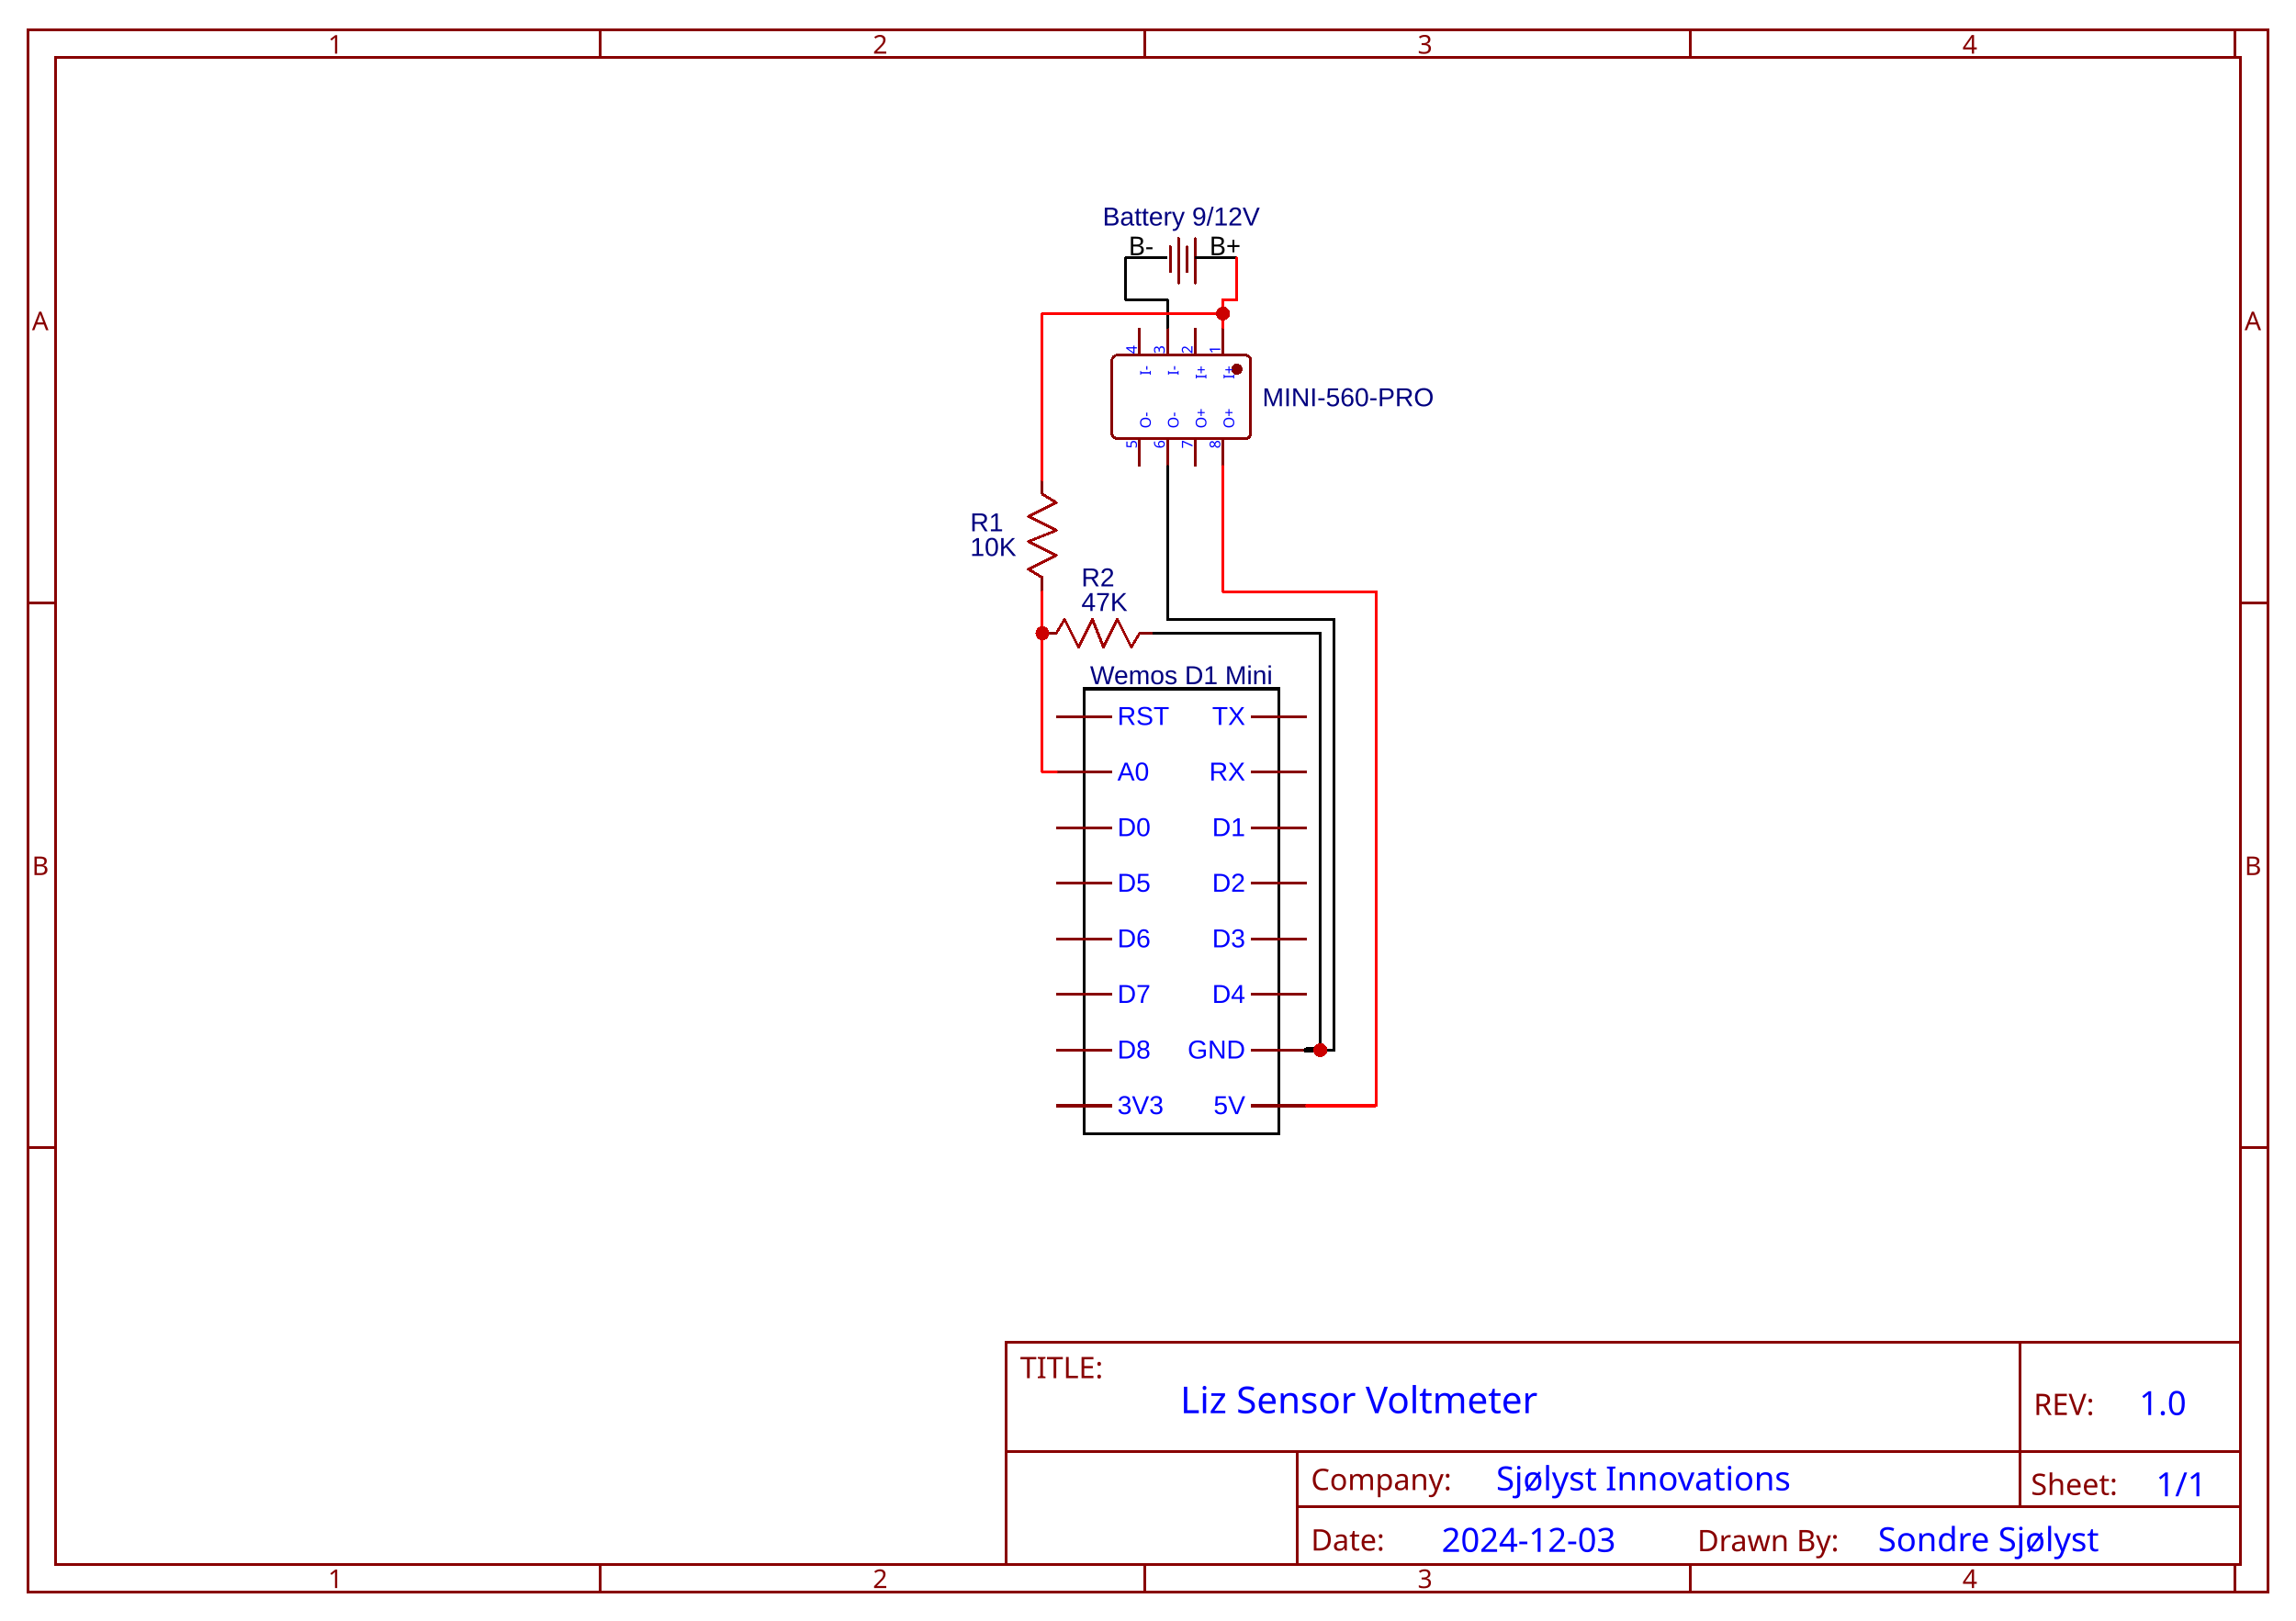
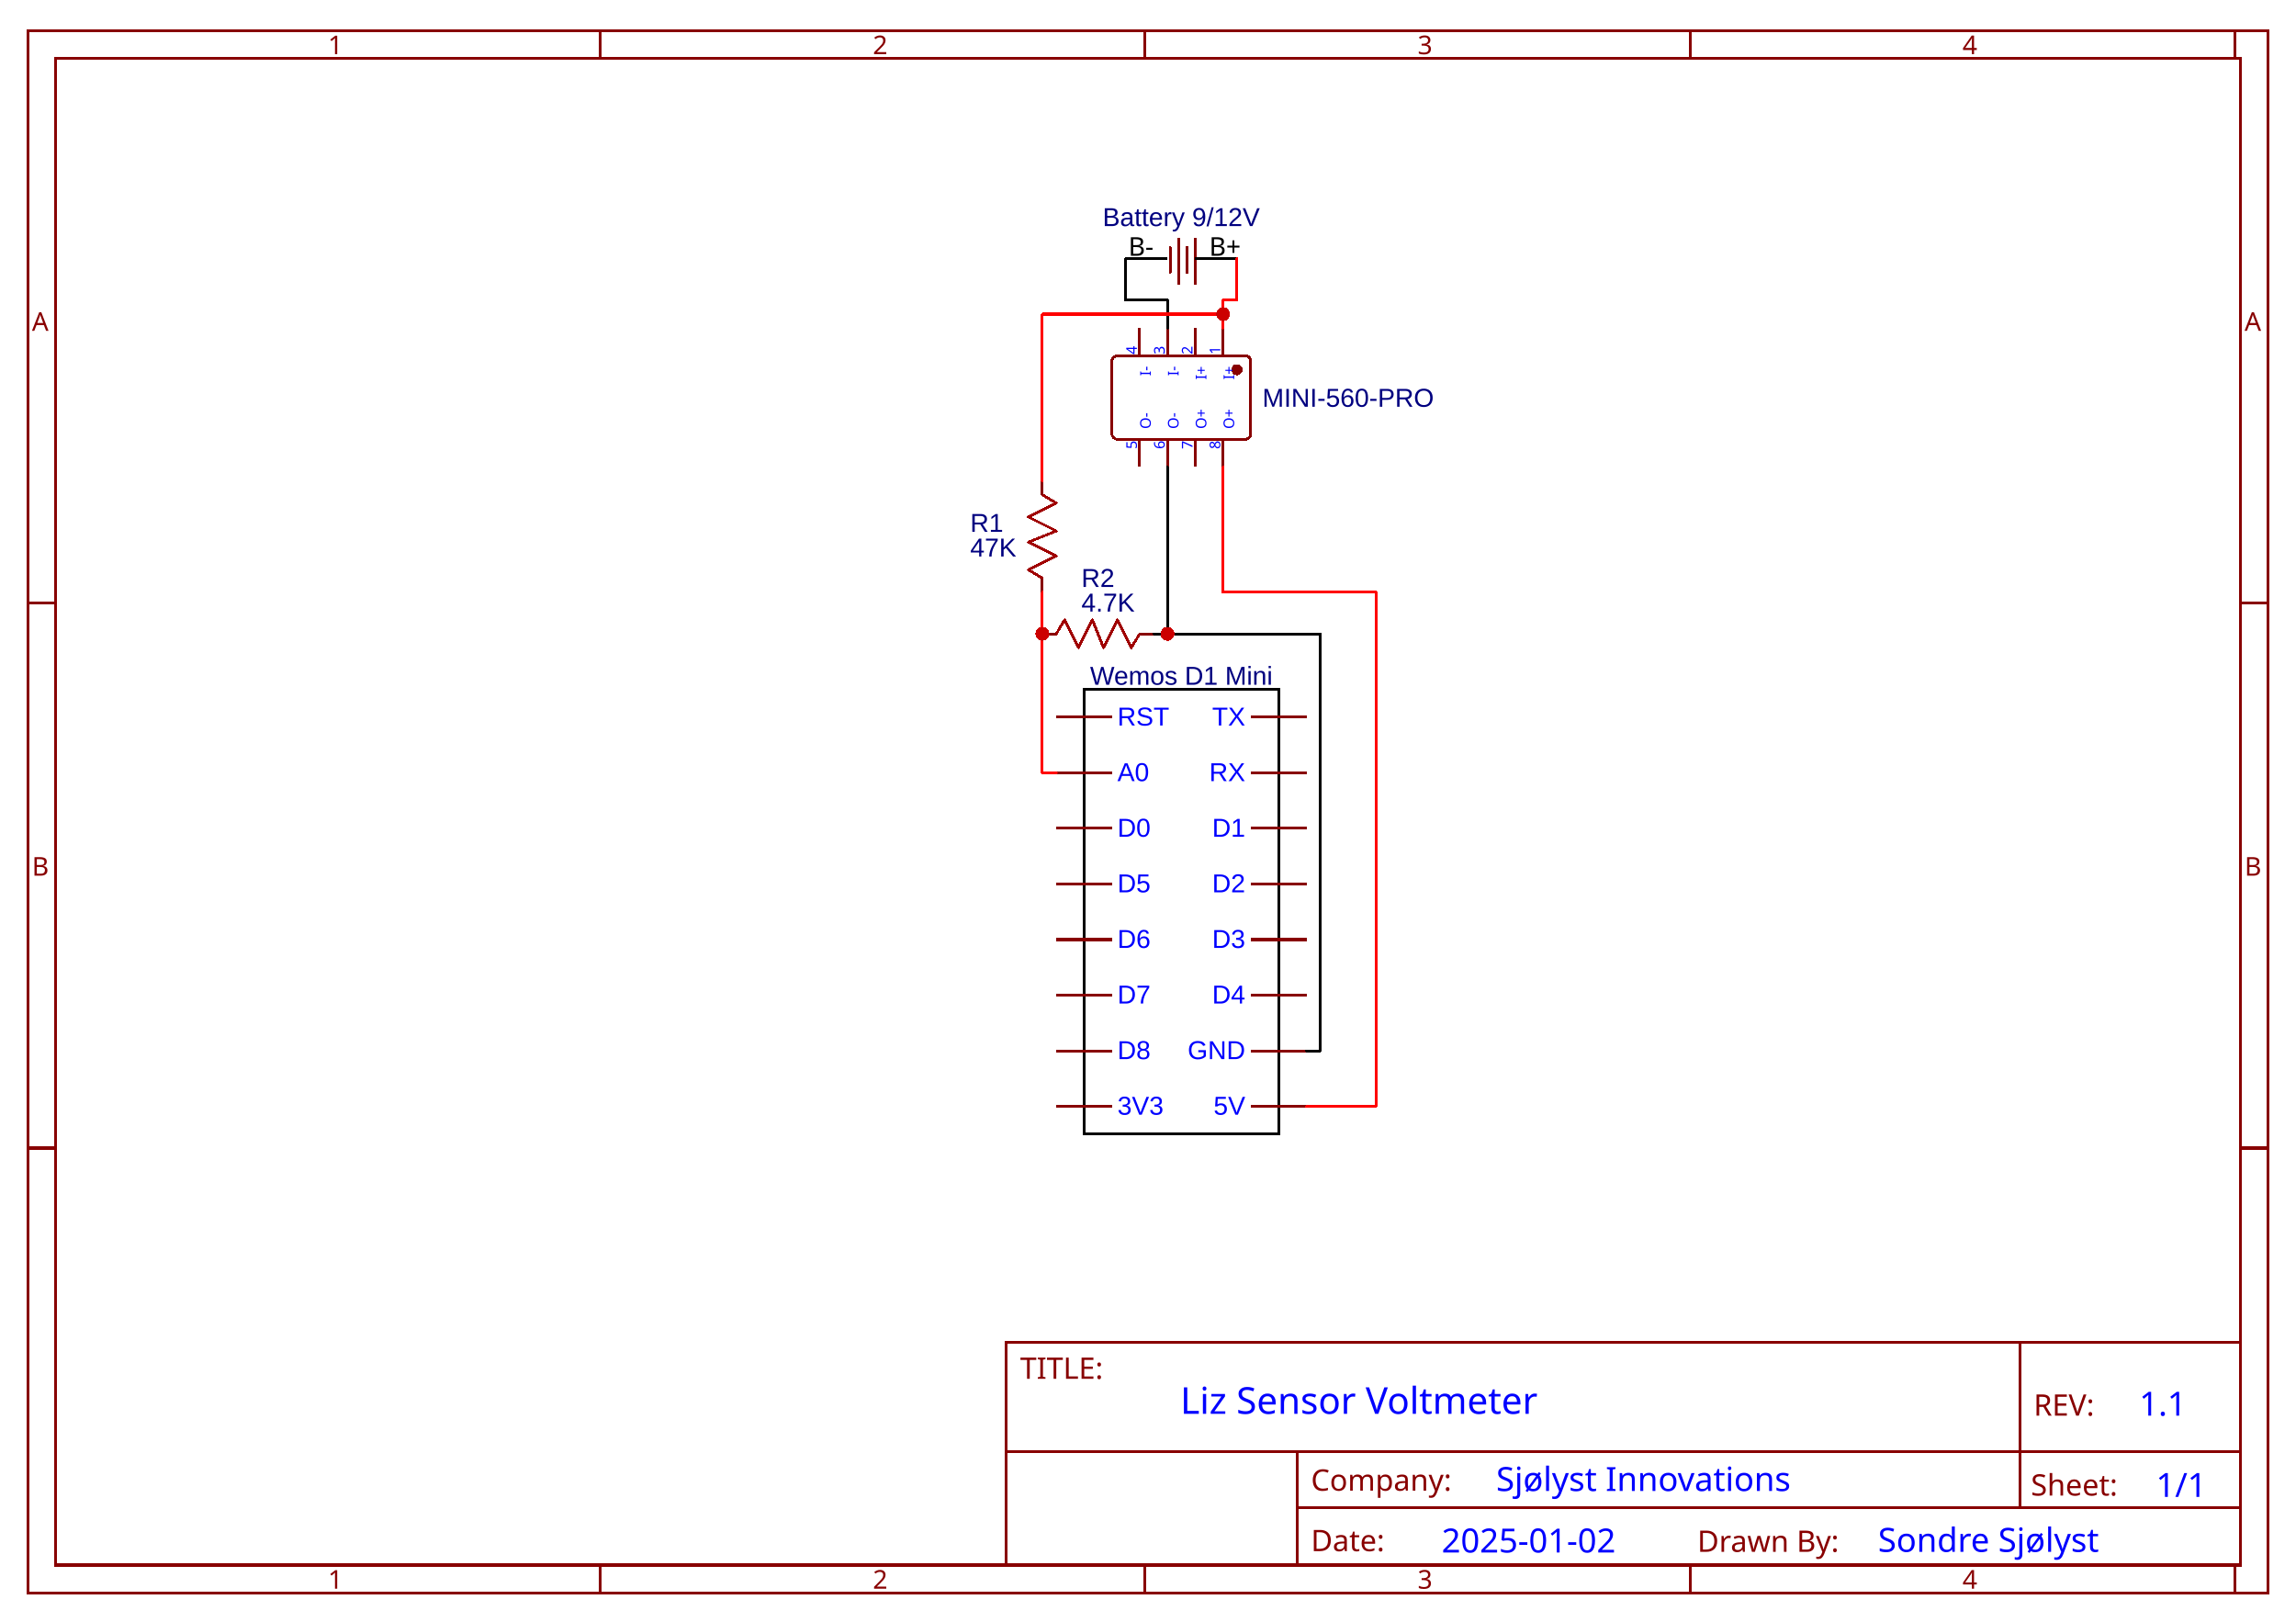
- <svg xmlns="http://www.w3.org/2000/svg" width="826" height="583.1" viewBox="-10 -567.8 826 583.1">
+ <svg xmlns="http://www.w3.org/2000/svg" width="826" height="583.4" viewBox="-10 -568 826 583.4">
  <style type="text/css">
path, polyline, polygon {stroke-linejoin:round;}
rect, circle, ellipse, polyline, line, polygon, path {shape-rendering:crispEdges;}
</style>
-   <rect x="-10" y="-567.8" width="826" height="583.1" fill="#FFFFFF" stroke="none" />
+   <rect x="-10" y="-568" width="826" height="583.4" fill="#FFFFFF" stroke="none" />
  <g id="g1" c_spiceCmd="null" c_para="Prefix Start`1`" importFlag="0" c_portOfADImportHack="" c_transformList="">
    <g c_origin="0,-557" c_para="package`NONE`Manufacturer Part`?`spicePre`.`" c_partid="part_lib_sheet" id="frame_lib_1" c_shapetype="group" c_etype="pinpart">
      <g c_partid="part_annotation" id="gge223" display="none" c_shapetype="group">
        <text c_note="note_name" x="227.5" y="-804" fill="#000080" font-family="Arial" font-size="7pt" font-weight="" font-style="" dominant-baseline="" text-anchor="start">A</text>
      </g>
      <g c_partid="part_annotation" id="gge220" display="none" c_shapetype="group">
        <text c_note="note_pre" x="228.5" y="-813" fill="#000080" font-family="Arial" font-size="7pt" font-weight="" font-style="" dominant-baseline="" text-anchor="start">A</text>
      </g>
      <path d="M 206 -547 L 206 -557 M 206 -5 L 206 5 M 402 -547 L 402 -557 M 402 -5 L 402 5 M 598 -547 L 598 -557 M 598 -5 L 598 5 M 794 -547 L 794 -557 M 794 -5 L 794 5 M 10 -351 L 0 -351 M 796 -351 L 806 -351 M 10 -155 L 0 -155 M 796 -155 L 806 -155" id="gge17178" locked="0" c_etype="frame_tick" stroke="#880000" stroke-width="1" fill="none" />
      <g c_partid="part_annotation" id="gge17181" locked="0" c_origin="1.5,-449" c_shapetype="group" c_etype="frame_tick">
        <text x="1.5" y="-449" fill="#880000" font-family="Verdana" font-size="7pt" font-weight="" font-style="" dominant-baseline="" text-anchor="start" type="comment">A</text>
      </g>
      <g c_partid="part_annotation" id="gge17187" locked="0" c_origin="797.5,-449" c_shapetype="group" c_etype="frame_tick">
        <text x="797.5" y="-449" fill="#880000" font-family="Verdana" font-size="7pt" font-weight="" font-style="" dominant-baseline="" text-anchor="start" type="comment">A</text>
      </g>
      <g c_partid="part_annotation" id="gge17193" locked="0" c_origin="1.5,-253" c_shapetype="group" c_etype="frame_tick">
        <text x="1.5" y="-253" fill="#880000" font-family="Verdana" font-size="7pt" font-weight="" font-style="" dominant-baseline="" text-anchor="start" type="comment">B</text>
      </g>
      <g c_partid="part_annotation" id="gge17199" locked="0" c_origin="797.5,-253" c_shapetype="group" c_etype="frame_tick">
        <text x="797.5" y="-253" fill="#880000" font-family="Verdana" font-size="7pt" font-weight="" font-style="" dominant-baseline="" text-anchor="start" type="comment">B</text>
      </g>
      <g c_partid="part_annotation" id="gge17205" locked="0" c_origin="108,-548.5" c_shapetype="group" c_etype="frame_tick">
        <text x="108" y="-548.5" fill="#880000" font-family="Verdana" font-size="7pt" font-weight="" font-style="" dominant-baseline="" text-anchor="start" type="comment">1</text>
      </g>
      <g c_partid="part_annotation" id="gge17211" locked="0" c_origin="108,3.5" c_shapetype="group" c_etype="frame_tick">
        <text x="108" y="3.5" fill="#880000" font-family="Verdana" font-size="7pt" font-weight="" font-style="" dominant-baseline="" text-anchor="start" type="comment">1</text>
      </g>
      <g c_partid="part_annotation" id="gge17217" locked="0" c_origin="304,-548.5" c_shapetype="group" c_etype="frame_tick">
        <text x="304" y="-548.5" fill="#880000" font-family="Verdana" font-size="7pt" font-weight="" font-style="" dominant-baseline="" text-anchor="start" type="comment">2</text>
      </g>
      <g c_partid="part_annotation" id="gge17223" locked="0" c_origin="304,3.5" c_shapetype="group" c_etype="frame_tick">
        <text x="304" y="3.5" fill="#880000" font-family="Verdana" font-size="7pt" font-weight="" font-style="" dominant-baseline="" text-anchor="start" type="comment">2</text>
      </g>
      <g c_partid="part_annotation" id="gge17229" locked="0" c_origin="500,-548.5" c_shapetype="group" c_etype="frame_tick">
        <text x="500" y="-548.5" fill="#880000" font-family="Verdana" font-size="7pt" font-weight="" font-style="" dominant-baseline="" text-anchor="start" type="comment">3</text>
      </g>
      <g c_partid="part_annotation" id="gge17235" locked="0" c_origin="500,3.5" c_shapetype="group" c_etype="frame_tick">
        <text x="500" y="3.5" fill="#880000" font-family="Verdana" font-size="7pt" font-weight="" font-style="" dominant-baseline="" text-anchor="start" type="comment">3</text>
      </g>
      <g c_partid="part_annotation" id="gge17241" locked="0" c_origin="696,-548.5" c_shapetype="group" c_etype="frame_tick">
        <text x="696" y="-548.5" fill="#880000" font-family="Verdana" font-size="7pt" font-weight="" font-style="" dominant-baseline="" text-anchor="start" type="comment">4</text>
      </g>
      <g c_partid="part_annotation" id="gge17247" locked="0" c_origin="696,3.5" c_shapetype="group" c_etype="frame_tick">
        <text x="696" y="3.5" fill="#880000" font-family="Verdana" font-size="7pt" font-weight="" font-style="" dominant-baseline="" text-anchor="start" type="comment">4</text>
      </g>
      <rect id="gge121" locked="0" c_etype="frame_innerbox" x="10" y="-547" width="786" height="542" stroke="#880000" stroke-width="1" fill="none" />
      <rect id="gge124" locked="0" c_etype="frame_outbox" x="0" y="-557" width="806" height="562" stroke="#880000" stroke-width="1" fill="none" />
      <rect id="gge127" locked="0" c_etype="frame_hitarea" x="352" y="-85" width="444" height="80" stroke="#880000" stroke-width="1" fill="none" />
      <polyline points="352.1 -45.75 795.63 -45.75" stroke="#880000" id="gge130" locked="0" stroke-width="1" fill="none" stroke-linecap="round" />
      <polyline points="456.63 -25.75 795.63 -25.75" stroke="#880000" id="gge133" locked="0" stroke-width="1" fill="none" stroke-linecap="round" />
      <polyline points="716.61 -84.93 716.63 -45.75" stroke="#880000" id="gge136" locked="0" stroke-width="1" fill="none" stroke-linecap="round" />
      <polyline points="716.63 -45.75 716.63 -25.75" stroke="#880000" id="gge139" locked="0" stroke-width="1" fill="none" stroke-linecap="round" />
      <g c_partid="part_annotation" id="gge142" locked="0" c_origin="357,-72" c_shapetype="group" c_etype="pinpart">
        <text x="357" y="-72" fill="#880000" font-family="Verdana" font-size="8pt" font-weight="" font-style="" dominant-baseline="" text-anchor="start" type="comment">TITLE:</text>
      </g>
      <g c_partid="part_annotation" id="gge148" locked="0" c_origin="414.625,-59.41" c_shapetype="group" c_etype="frame_title">
        <text x="414.625" y="-59.41" fill="#0000FF" font-family="Verdana" font-size="10pt" font-weight="" font-style="" dominant-baseline="" text-anchor="start" type="comment">Liz Sensor Voltmeter</text>
      </g>
      <g c_partid="part_annotation" id="gge154" locked="0" c_origin="721.62,-58.75" c_shapetype="group" c_etype="pinpart">
        <text x="721.62" y="-58.75" fill="#880000" font-family="Verdana" font-size="8pt" font-weight="" font-style="" dominant-baseline="" text-anchor="start" type="comment">REV:</text>
      </g>
      <g c_partid="part_annotation" id="gge160" locked="0" c_origin="759.62,-58.75" c_shapetype="group" c_etype="frame_version">
-         <text x="759.62" y="-58.75" fill="#0000FF" font-family="Verdana" font-size="9pt" font-weight="" font-style="" dominant-baseline="" text-anchor="start" type="comment">1.0</text>
+         <text x="759.62" y="-58.75" fill="#0000FF" font-family="Verdana" font-size="9pt" font-weight="" font-style="" dominant-baseline="" text-anchor="start" type="comment">1.1</text>
      </g>
      <g c_partid="part_annotation" id="gge166" locked="0" c_origin="461.625,-10" c_shapetype="group" c_etype="pinpart">
        <text x="461.625" y="-10" fill="#880000" font-family="Verdana" font-size="8pt" font-weight="" font-style="" dominant-baseline="" text-anchor="start" type="comment">Date:</text>
      </g>
      <g c_partid="part_annotation" id="gge172" locked="0" c_origin="508.625,-9.52" c_shapetype="group" c_etype="frame_date">
-         <text x="508.625" y="-9.52" fill="#0000FF" font-family="Verdana" font-size="9pt" font-weight="" font-style="" dominant-baseline="" text-anchor="start" type="comment">2024-12-03</text>
+         <text x="508.625" y="-9.52" fill="#0000FF" font-family="Verdana" font-size="9pt" font-weight="" font-style="" dominant-baseline="" text-anchor="start" type="comment">2025-01-02</text>
      </g>
      <g c_partid="part_annotation" id="gge178" locked="0" c_origin="720.62,-30" c_shapetype="group" c_etype="pinpart">
        <text x="720.62" y="-30" fill="#880000" font-family="Verdana" font-size="8pt" font-weight="" font-style="" dominant-baseline="" text-anchor="start" type="comment">Sheet:</text>
      </g>
      <g c_partid="part_annotation" id="gge184" locked="0" c_origin="765.62,-29.52" c_shapetype="group" c_etype="frame_sheet">
        <text x="765.62" y="-29.52" fill="#0000FF" font-family="Verdana" font-size="9pt" font-weight="" font-style="" dominant-baseline="" text-anchor="start" type="comment">1/1</text>
      </g>
      <g c_partid="part_annotation" id="gge190" locked="0" c_origin="600.625,-9.75" c_shapetype="group" c_etype="pinpart">
        <text x="600.625" y="-9.75" fill="#880000" font-family="Verdana" font-size="8pt" font-weight="" font-style="" dominant-baseline="" text-anchor="start" type="comment">Drawn By:</text>
      </g>
      <g c_partid="part_annotation" id="gge196" locked="0" c_origin="665.63,-9.75" c_shapetype="group" c_etype="frame_drawn">
        <text x="665.63" y="-9.75" fill="#0000FF" font-family="Verdana" font-size="9pt" font-weight="" font-style="" dominant-baseline="" text-anchor="start" type="comment">Sondre Sjølyst</text>
      </g>
      <g c_partid="part_annotation" id="gge202" locked="0" c_origin="461.625,-31.75" c_shapetype="group" c_etype="pinpart">
        <text x="461.625" y="-31.75" fill="#880000" font-family="Verdana" font-size="8pt" font-weight="" font-style="" dominant-baseline="" text-anchor="start" type="comment">Company:</text>
      </g>
      <g c_partid="part_annotation" id="gge208" locked="0" c_origin="528.25,-31.64" c_shapetype="group" c_etype="frame_company">
        <text x="528.25" y="-31.64" fill="#0000FF" font-family="Verdana" font-size="9pt" font-weight="" font-style="" dominant-baseline="" text-anchor="start" type="comment">Sjølyst Innovations</text>
      </g>
      <polyline points="456.63 -45.75 456.63 -5.75" stroke="#880000" id="gge214" locked="0" stroke-width="1" fill="none" stroke-linecap="round" />
    </g>
    <g c_origin="440,-310" c_para="package`WEMOS D1 MINI V3`Manufacturer``Manufacturer Part``Supplier``Supplier Part``link``Contributor`sonyslyst`spicePre`U`spiceSymbolName`Wemos D1 Mini`" c_partid="part_lib_gge5d389f798ae0b40e" id="gge5d389f798ae0b40e" locked="0" c_shapetype="group" c_etype="pinpart" puuid="27790f7882bb40ac86cf4901c9a83e67" uuid="fda64c2c181748b89fba05df221c4515" convert_to_pcb="yes" datastrid="7e884a0a66ba45848ab24c8a2365c746" pdatastrid="c3a315d242114a7c9faad86b1e1d0e86" utime="1733247306" add_into_bom="yes">
      <g c_partid="part_annotation" id="gge13525" c_shapetype="group">
        <text c_note="note_name" x="382.15" y="-321.67" fill="#000080" font-family="Arial" font-size="7pt" font-weight="" font-style="" dominant-baseline="" text-anchor="start">Wemos D1 Mini</text>
      </g>
      <g c_partid="part_annotation" id="gge15578" display="none" c_shapetype="group">
        <text c_note="note_pre" x="410" y="-332" fill="#000080" font-family="Arial" font-size="7pt" font-weight="" font-style="" dominant-baseline="" text-anchor="start">U1</text>
      </g>
      <rect id="gge15581" locked="0" c_etype="" x="380" y="-320" width="70" height="160" stroke="#000000" stroke-width="1" fill="none" />
      <g c_partid="part_pin" c_etype="pinpart" c_show="show" c_elec="3" c_spicepin="RST" c_origin="370,-310" id="gge15584" locked="0" c_rotation="180">
        <text x="392" y="-307" font-family="Arial" font-size="7pt" fill="#0000FF" text-anchor="start" c_pinname="RST">RST</text>
        <text x="385" y="-311" font-family="Arial" font-size="7pt" fill="#0000FF" text-anchor="end" c_pinnumber="RST" display="none">RST</text>
        <circle c_pindot="true" class="pindot" cx="370" cy="-310" r="2" fill="none" stroke="none" />
        <path d="M 370 -310 h 20" fill="none" stroke="#880000" stroke-width="1" />
        <circle cx="387" cy="-310" r="3" stroke="#880000" fill="none" stroke-width="1" display="none" />
        <path d="M 390 -307 L 393 -310 L 390 -313" fill="none" stroke="#880000" stroke-width="1" display="none" />
      </g>
      <g c_partid="part_pin" c_etype="pinpart" c_show="show" c_elec="3" c_spicepin="A0" c_origin="370,-290" id="gge15605" locked="0" c_rotation="180">
        <text x="392" y="-287" font-family="Arial" font-size="7pt" fill="#0000FF" text-anchor="start" c_pinname="A0">A0</text>
        <text x="385" y="-291" font-family="Arial" font-size="7pt" fill="#0000FF" text-anchor="end" c_pinnumber="A0" display="none">A0</text>
        <circle c_pindot="true" class="pindot" cx="370" cy="-290" r="2" fill="none" stroke="none" />
        <path d="M 370 -290 h 20" fill="none" stroke="#880000" stroke-width="1" />
        <circle cx="387" cy="-290" r="3" stroke="#880000" fill="none" stroke-width="1" display="none" />
        <path d="M 390 -287 L 393 -290 L 390 -293" fill="none" stroke="#880000" stroke-width="1" display="none" />
      </g>
      <g c_partid="part_pin" c_etype="pinpart" c_show="show" c_elec="3" c_spicepin="D0" c_origin="370,-270" id="gge15626" locked="0" c_rotation="180">
        <text x="392" y="-267" font-family="Arial" font-size="7pt" fill="#0000FF" text-anchor="start" c_pinname="D0">D0</text>
        <text x="385" y="-271" font-family="Arial" font-size="7pt" fill="#0000FF" text-anchor="end" c_pinnumber="D0" display="none">D0</text>
        <circle c_pindot="true" class="pindot" cx="370" cy="-270" r="2" fill="none" stroke="none" />
        <path d="M 370 -270 h 20" fill="none" stroke="#880000" stroke-width="1" />
        <circle cx="387" cy="-270" r="3" stroke="#880000" fill="none" stroke-width="1" display="none" />
        <path d="M 390 -267 L 393 -270 L 390 -273" fill="none" stroke="#880000" stroke-width="1" display="none" />
      </g>
      <g c_partid="part_pin" c_etype="pinpart" c_show="show" c_elec="3" c_spicepin="D5" c_origin="370,-250" id="gge15647" locked="0" c_rotation="180">
        <text x="392" y="-247" font-family="Arial" font-size="7pt" fill="#0000FF" text-anchor="start" c_pinname="D5">D5</text>
        <text x="385" y="-251" font-family="Arial" font-size="7pt" fill="#0000FF" text-anchor="end" c_pinnumber="D5" display="none">D5</text>
        <circle c_pindot="true" class="pindot" cx="370" cy="-250" r="2" fill="none" stroke="none" />
        <path d="M 370 -250 h 20" fill="none" stroke="#880000" stroke-width="1" />
        <circle cx="387" cy="-250" r="3" stroke="#880000" fill="none" stroke-width="1" display="none" />
        <path d="M 390 -247 L 393 -250 L 390 -253" fill="none" stroke="#880000" stroke-width="1" display="none" />
      </g>
      <g c_partid="part_pin" c_etype="pinpart" c_show="show" c_elec="3" c_spicepin="D6" c_origin="370,-230" id="gge15668" locked="0" c_rotation="180">
        <text x="392" y="-227" font-family="Arial" font-size="7pt" fill="#0000FF" text-anchor="start" c_pinname="D6">D6</text>
        <text x="385" y="-231" font-family="Arial" font-size="7pt" fill="#0000FF" text-anchor="end" c_pinnumber="D6" display="none">D6</text>
        <circle c_pindot="true" class="pindot" cx="370" cy="-230" r="2" fill="none" stroke="none" />
        <path d="M 370 -230 h 20" fill="none" stroke="#880000" stroke-width="1" />
        <circle cx="387" cy="-230" r="3" stroke="#880000" fill="none" stroke-width="1" display="none" />
        <path d="M 390 -227 L 393 -230 L 390 -233" fill="none" stroke="#880000" stroke-width="1" display="none" />
      </g>
      <g c_partid="part_pin" c_etype="pinpart" c_show="show" c_elec="3" c_spicepin="D7" c_origin="370,-210" id="gge15689" locked="0" c_rotation="180">
        <text x="392" y="-207" font-family="Arial" font-size="7pt" fill="#0000FF" text-anchor="start" c_pinname="D7">D7</text>
        <text x="385" y="-211" font-family="Arial" font-size="7pt" fill="#0000FF" text-anchor="end" c_pinnumber="D7" display="none">D7</text>
        <circle c_pindot="true" class="pindot" cx="370" cy="-210" r="2" fill="none" stroke="none" />
        <path d="M 370 -210 h 20" fill="none" stroke="#880000" stroke-width="1" />
        <circle cx="387" cy="-210" r="3" stroke="#880000" fill="none" stroke-width="1" display="none" />
        <path d="M 390 -207 L 393 -210 L 390 -213" fill="none" stroke="#880000" stroke-width="1" display="none" />
      </g>
      <g c_partid="part_pin" c_etype="pinpart" c_show="show" c_elec="3" c_spicepin="D8" c_origin="370,-190" id="gge15710" locked="0" c_rotation="180">
        <text x="392" y="-187" font-family="Arial" font-size="7pt" fill="#0000FF" text-anchor="start" c_pinname="D8">D8</text>
        <text x="385" y="-191" font-family="Arial" font-size="7pt" fill="#0000FF" text-anchor="end" c_pinnumber="D8" display="none">D8</text>
        <circle c_pindot="true" class="pindot" cx="370" cy="-190" r="2" fill="none" stroke="none" />
        <path d="M 370 -190 h 20" fill="none" stroke="#880000" stroke-width="1" />
        <circle cx="387" cy="-190" r="3" stroke="#880000" fill="none" stroke-width="1" display="none" />
        <path d="M 390 -187 L 393 -190 L 390 -193" fill="none" stroke="#880000" stroke-width="1" display="none" />
      </g>
      <g c_partid="part_pin" c_etype="pinpart" c_show="show" c_elec="3" c_spicepin="3V3" c_origin="370,-170" id="gge15731" locked="0" c_rotation="180">
        <text x="392" y="-167" font-family="Arial" font-size="7pt" fill="#0000FF" text-anchor="start" c_pinname="3V3">3V3</text>
        <text x="385" y="-171" font-family="Arial" font-size="7pt" fill="#0000FF" text-anchor="end" c_pinnumber="3V3" display="none">3V3</text>
        <circle c_pindot="true" class="pindot" cx="370" cy="-170" r="2" fill="none" stroke="none" />
        <path d="M 370 -170 h 20" fill="none" stroke="#880000" stroke-width="1" />
        <circle cx="387" cy="-170" r="3" stroke="#880000" fill="none" stroke-width="1" display="none" />
        <path d="M 390 -167 L 393 -170 L 390 -173" fill="none" stroke="#880000" stroke-width="1" display="none" />
      </g>
      <g c_partid="part_pin" c_etype="pinpart" c_show="show" c_elec="3" c_spicepin="5V" c_origin="460,-170" id="gge15752" locked="0" c_rotation="0">
        <text x="438" y="-167" font-family="Arial" font-size="7pt" fill="#0000FF" text-anchor="end" c_pinname="5V">5V</text>
        <text x="445" y="-171" font-family="Arial" font-size="7pt" fill="#0000FF" text-anchor="start" c_pinnumber="5V" display="none">5V</text>
        <circle c_pindot="true" class="pindot" cx="460" cy="-170" r="2" fill="none" stroke="none" />
        <path d="M 460 -170 h -20" fill="none" stroke="#880000" stroke-width="1" />
        <circle cx="443" cy="-170" r="3" stroke="#880000" fill="none" stroke-width="1" display="none" />
        <path d="M 440 -173 L 437 -170 L 440 -167" fill="none" stroke="#880000" stroke-width="1" display="none" />
      </g>
      <g c_partid="part_pin" c_etype="pinpart" c_show="show" c_elec="3" c_spicepin="GND" c_origin="460,-190" id="gge15773" locked="0" c_rotation="0">
        <text x="438" y="-187" font-family="Arial" font-size="7pt" fill="#0000FF" text-anchor="end" c_pinname="GND">GND</text>
        <text x="445" y="-191" font-family="Arial" font-size="7pt" fill="#0000FF" text-anchor="start" c_pinnumber="GND" display="none">GND</text>
        <circle c_pindot="true" class="pindot" cx="460" cy="-190" r="2" fill="none" stroke="none" />
        <path d="M 460 -190 h -20" fill="none" stroke="#880000" stroke-width="1" />
        <circle cx="443" cy="-190" r="3" stroke="#880000" fill="none" stroke-width="1" display="none" />
        <path d="M 440 -193 L 437 -190 L 440 -187" fill="none" stroke="#880000" stroke-width="1" display="none" />
      </g>
      <g c_partid="part_pin" c_etype="pinpart" c_show="show" c_elec="3" c_spicepin="D4" c_origin="460,-210" id="gge15794" locked="0" c_rotation="0">
        <text x="438" y="-207" font-family="Arial" font-size="7pt" fill="#0000FF" text-anchor="end" c_pinname="D4">D4</text>
        <text x="445" y="-211" font-family="Arial" font-size="7pt" fill="#0000FF" text-anchor="start" c_pinnumber="D4" display="none">D4</text>
        <circle c_pindot="true" class="pindot" cx="460" cy="-210" r="2" fill="none" stroke="none" />
        <path d="M 460 -210 h -20" fill="none" stroke="#880000" stroke-width="1" />
        <circle cx="443" cy="-210" r="3" stroke="#880000" fill="none" stroke-width="1" display="none" />
        <path d="M 440 -213 L 437 -210 L 440 -207" fill="none" stroke="#880000" stroke-width="1" display="none" />
      </g>
      <g c_partid="part_pin" c_etype="pinpart" c_show="show" c_elec="3" c_spicepin="D3" c_origin="460,-230" id="gge15815" locked="0" c_rotation="0">
        <text x="438" y="-227" font-family="Arial" font-size="7pt" fill="#0000FF" text-anchor="end" c_pinname="D3">D3</text>
        <text x="445" y="-231" font-family="Arial" font-size="7pt" fill="#0000FF" text-anchor="start" c_pinnumber="D3" display="none">D3</text>
        <circle c_pindot="true" class="pindot" cx="460" cy="-230" r="2" fill="none" stroke="none" />
        <path d="M 460 -230 h -20" fill="none" stroke="#880000" stroke-width="1" />
        <circle cx="443" cy="-230" r="3" stroke="#880000" fill="none" stroke-width="1" display="none" />
        <path d="M 440 -233 L 437 -230 L 440 -227" fill="none" stroke="#880000" stroke-width="1" display="none" />
      </g>
      <g c_partid="part_pin" c_etype="pinpart" c_show="show" c_elec="3" c_spicepin="D2" c_origin="460,-250" id="gge15836" locked="0" c_rotation="0">
        <text x="438" y="-247" font-family="Arial" font-size="7pt" fill="#0000FF" text-anchor="end" c_pinname="D2">D2</text>
        <text x="445" y="-251" font-family="Arial" font-size="7pt" fill="#0000FF" text-anchor="start" c_pinnumber="D2" display="none">D2</text>
        <circle c_pindot="true" class="pindot" cx="460" cy="-250" r="2" fill="none" stroke="none" />
        <path d="M 460 -250 h -20" fill="none" stroke="#880000" stroke-width="1" />
        <circle cx="443" cy="-250" r="3" stroke="#880000" fill="none" stroke-width="1" display="none" />
        <path d="M 440 -253 L 437 -250 L 440 -247" fill="none" stroke="#880000" stroke-width="1" display="none" />
      </g>
      <g c_partid="part_pin" c_etype="pinpart" c_show="show" c_elec="3" c_spicepin="D1" c_origin="460,-270" id="gge15857" locked="0" c_rotation="0">
        <text x="438" y="-267" font-family="Arial" font-size="7pt" fill="#0000FF" text-anchor="end" c_pinname="D1">D1</text>
        <text x="445" y="-271" font-family="Arial" font-size="7pt" fill="#0000FF" text-anchor="start" c_pinnumber="D1" display="none">D1</text>
        <circle c_pindot="true" class="pindot" cx="460" cy="-270" r="2" fill="none" stroke="none" />
        <path d="M 460 -270 h -20" fill="none" stroke="#880000" stroke-width="1" />
        <circle cx="443" cy="-270" r="3" stroke="#880000" fill="none" stroke-width="1" display="none" />
        <path d="M 440 -273 L 437 -270 L 440 -267" fill="none" stroke="#880000" stroke-width="1" display="none" />
      </g>
      <g c_partid="part_pin" c_etype="pinpart" c_show="show" c_elec="3" c_spicepin="RX" c_origin="460,-290" id="gge15878" locked="0" c_rotation="0">
        <text x="438" y="-287" font-family="Arial" font-size="7pt" fill="#0000FF" text-anchor="end" c_pinname="RX">RX</text>
        <text x="445" y="-291" font-family="Arial" font-size="7pt" fill="#0000FF" text-anchor="start" c_pinnumber="RX" display="none">RX</text>
        <circle c_pindot="true" class="pindot" cx="460" cy="-290" r="2" fill="none" stroke="none" />
        <path d="M 460 -290 h -20" fill="none" stroke="#880000" stroke-width="1" />
        <circle cx="443" cy="-290" r="3" stroke="#880000" fill="none" stroke-width="1" display="none" />
        <path d="M 440 -293 L 437 -290 L 440 -287" fill="none" stroke="#880000" stroke-width="1" display="none" />
      </g>
      <g c_partid="part_pin" c_etype="pinpart" c_show="show" c_elec="3" c_spicepin="TX" c_origin="460,-310" id="gge15899" locked="0" c_rotation="0">
        <text x="438" y="-307" font-family="Arial" font-size="7pt" fill="#0000FF" text-anchor="end" c_pinname="TX">TX</text>
        <text x="445" y="-311" font-family="Arial" font-size="7pt" fill="#0000FF" text-anchor="start" c_pinnumber="TX" display="none">TX</text>
        <circle c_pindot="true" class="pindot" cx="460" cy="-310" r="2" fill="none" stroke="none" />
        <path d="M 460 -310 h -20" fill="none" stroke="#880000" stroke-width="1" />
        <circle cx="443" cy="-310" r="3" stroke="#880000" fill="none" stroke-width="1" display="none" />
        <path d="M 440 -313 L 437 -310 L 440 -307" fill="none" stroke="#880000" stroke-width="1" display="none" />
      </g>
    </g>
    <g c_origin="415,-475" c_para="package`BAT-SMD_CR1220-2`Supplier`LCSC`Manufacturer`Q&amp;J`Manufacturer Part`CR1220-2`image`//image.lceda.cn/szlcsc/C70381.jpg`Supplier Part`C70381`spicePre`B`spiceSymbolName`CR1220-2`" c_partid="part_lib_gge3e3d6d9d1339b953" id="gge3e3d6d9d1339b953" locked="0" c_shapetype="group" c_etype="pinpart" puuid="ad4cf9a98ad04c21832cf27a15f0d202" uuid="67082a4ee642ac71e2dcdf6758d8dd66" convert_to_pcb="yes" datastrid="" pdatastrid="" utime="1577689147" add_into_bom="yes" c_rotation="180">
      <g c_partid="part_annotation" id="gge16569" c_shapetype="group">
        <text c_note="note_name" x="386.69" y="-486.67" fill="#000080" font-family="Arial" font-size="7pt" font-weight="" font-style="" dominant-baseline="" text-anchor="start">Battery 9/12V</text>
      </g>
      <g c_partid="part_annotation" id="gge16707" display="none" c_shapetype="group">
        <text c_note="note_pre" x="409.29" y="-493.85" fill="#000080" font-family="Arial" font-size="7pt" font-weight="" font-style="" dominant-baseline="" text-anchor="start">B1</text>
      </g>
      <polyline points="420 -466 420 -482" stroke="#880000" id="gge16581" locked="0" stroke-width="1" fill="none" stroke-linecap="round" />
      <polyline points="417 -470 417 -479" stroke="#880000" id="gge16584" locked="0" stroke-width="1" fill="none" stroke-linecap="round" />
      <polyline points="414 -466 414 -482" stroke="#880000" id="gge16587" locked="0" stroke-width="1" fill="none" stroke-linecap="round" />
      <polyline points="411 -470 411 -479" stroke="#880000" id="gge16590" locked="0" stroke-width="1" fill="none" stroke-linecap="round" />
      <g c_partid="part_pin" c_etype="pinpart" c_show="show" c_elec="1" c_spicepin="1" c_origin="435,-475" id="gge16593" locked="0" c_rotation="0">
        <text x="415" y="-472" font-family="Verdana" font-size="7pt" fill="#000000" text-anchor="end" c_pinname="1" display="none">1</text>
        <text x="425" y="-476" font-family="Verdana" font-size="7pt" fill="#000000" text-anchor="start" c_pinnumber="B+">B+</text>
        <circle c_pindot="true" class="pindot" cx="435" cy="-475" r="2" fill="none" stroke="none" />
        <path d="M 435 -475 h -15" fill="none" stroke="#000000" stroke-width="1" />
        <circle cx="423" cy="-475" r="3" stroke="#000000" fill="none" stroke-width="1" display="none" />
        <path d="M 420 -478 L 417 -475 L 420 -472" fill="none" stroke="#000000" stroke-width="1" display="none" />
      </g>
      <g c_partid="part_pin" c_etype="pinpart" c_show="show" c_elec="1" c_spicepin="2" c_origin="395,-475" id="gge16614" locked="0" c_rotation="180">
        <text x="415" y="-472" font-family="Verdana" font-size="7pt" fill="#000000" text-anchor="start" c_pinname="2" display="none">2</text>
        <text x="405" y="-476" font-family="Verdana" font-size="7pt" fill="#000000" text-anchor="end" c_pinnumber="B-">B-</text>
        <circle c_pindot="true" class="pindot" cx="395" cy="-475" r="2" fill="none" stroke="none" />
        <path d="M 395 -475 h 15" fill="none" stroke="#000000" stroke-width="1" />
        <circle cx="407" cy="-475" r="3" stroke="#000000" fill="none" stroke-width="1" display="none" />
        <path d="M 410 -472 L 413 -475 L 410 -478" fill="none" stroke="#000000" stroke-width="1" display="none" />
      </g>
    </g>
    <g c_origin="365,-375" c_para="package`R0603`nameAlias`Value(Ω)`Supplier Part``Supplier``Contributor`LCEDA_Lib`spicePre`R`spiceSymbolName`R_0603_US`Manufacturer Part``" c_partid="part_lib_gge92bccef38f0484ef" id="gge92bccef38f0484ef" locked="0" c_shapetype="group" c_etype="pinpart" puuid="398691f1f785460098bbe5ee6590333c" uuid="b0248eb51e084227889f2cb84eab79c4" convert_to_pcb="yes" datastrid="" pdatastrid="" utime="1586861892" add_into_bom="yes" c_rotation="270">
      <g c_partid="part_annotation" id="gge16710" c_shapetype="group">
-         <text c_note="note_name" x="339.03" y="-367.81" fill="#000080" font-family="Arial" font-size="7pt" font-weight="" font-style="" dominant-baseline="" text-anchor="start">10K</text>
+         <text c_note="note_name" x="339.03" y="-367.81" fill="#000080" font-family="Arial" font-size="7pt" font-weight="" font-style="" dominant-baseline="" text-anchor="start">47K</text>
      </g>
      <g c_partid="part_annotation" id="gge16716" c_shapetype="group">
        <text c_note="note_pre" x="339.03" y="-376.67" fill="#000080" font-family="Arial" font-size="7pt" font-weight="" font-style="" dominant-baseline="" text-anchor="start">R1</text>
      </g>
      <polyline points="365 -360 360 -363" stroke="#A00000" id="gge16722" locked="0" stroke-width="1" fill="none" stroke-linecap="round" />
      <polyline points="370 -368 360 -373" stroke="#A00000" id="gge16725" locked="0" stroke-width="1" fill="none" stroke-linecap="round" />
      <polyline points="360 -363 370 -368" stroke="#A00000" id="gge16728" locked="0" stroke-width="1" fill="none" stroke-linecap="round" />
      <g c_partid="part_pin" c_etype="pinpart" c_show="show" c_elec="0" c_spicepin="2" c_origin="365,-355" id="gge16731" locked="0" c_rotation="270">
        <text x="365" y="-364" font-family="Verdana" font-size="7pt" fill="#800" text-anchor="start" c_pinname="2" display="none" transform="rotate(270,365,-364)">2</text>
        <text x="361" y="-356" font-family="Verdana" font-size="7pt" fill="#800" text-anchor="end" c_pinnumber="2" display="none" transform="rotate(270,361,-356)">2</text>
        <circle c_pindot="true" class="pindot" cx="365" cy="-355" r="2" fill="none" stroke="none" />
        <path d="M 365 -355 v -5" fill="none" stroke="#800" stroke-width="1" />
        <circle cx="365" cy="-357" r="3" stroke="#800" fill="none" stroke-width="1" display="none" />
        <path d="M 368 -360 L 365 -363 L 362 -360" fill="none" stroke="#800" stroke-width="1" display="none" />
      </g>
      <polyline points="360 -382 370 -387" stroke="#A00000" id="gge16752" locked="0" stroke-width="1" fill="none" stroke-linecap="round" />
      <polyline points="360 -373 370 -377" stroke="#A00000" id="gge16755" locked="0" stroke-width="1" fill="none" stroke-linecap="round" />
      <polyline points="370 -377 360 -382" stroke="#A00000" id="gge16758" locked="0" stroke-width="1" fill="none" stroke-linecap="round" />
      <polyline points="370 -387 365 -390" stroke="#A00000" id="gge16761" locked="0" stroke-width="1" fill="none" stroke-linecap="round" />
      <g c_partid="part_pin" c_etype="pinpart" c_show="show" c_elec="0" c_spicepin="1" c_origin="365,-395" id="gge16764" locked="0" c_rotation="90">
        <text x="365" y="-386" font-family="Verdana" font-size="7pt" fill="#800" text-anchor="end" c_pinname="1" display="none" transform="rotate(270,365,-386)">1</text>
        <text x="361" y="-394" font-family="Verdana" font-size="7pt" fill="#800" text-anchor="start" c_pinnumber="1" display="none" transform="rotate(270,361,-394)">1</text>
        <circle c_pindot="true" class="pindot" cx="365" cy="-395" r="2" fill="none" stroke="none" />
        <path d="M 365 -395 v 5" fill="none" stroke="#800" stroke-width="1" />
        <circle cx="365" cy="-393" r="3" stroke="#800" fill="none" stroke-width="1" display="none" />
        <path d="M 362 -390 L 365 -387 L 368 -390" fill="none" stroke="#800" stroke-width="1" display="none" />
      </g>
    </g>
    <g c_origin="385,-340" c_para="package`R0603`nameAlias`Value(Ω)`Supplier Part``Supplier``Contributor`LCEDA_Lib`spicePre`R`spiceSymbolName`R_0603_US`Manufacturer Part``" c_partid="part_lib_gge5f02ea08956716fc" id="gge5f02ea08956716fc" locked="0" c_shapetype="group" c_etype="pinpart" puuid="398691f1f785460098bbe5ee6590333c" uuid="b0248eb51e084227889f2cb84eab79c4" convert_to_pcb="yes" datastrid="" pdatastrid="" utime="1586861892" add_into_bom="yes" c_rotation="180">
      <g c_partid="part_annotation" id="gge16791" c_shapetype="group">
-         <text c_note="note_name" x="379.03" y="-348" fill="#000080" font-family="Arial" font-size="7pt" font-weight="" font-style="" dominant-baseline="" text-anchor="start">47K</text>
+         <text c_note="note_name" x="379.03" y="-348" fill="#000080" font-family="Arial" font-size="7pt" font-weight="" font-style="" dominant-baseline="" text-anchor="start">4.7K</text>
      </g>
      <g c_partid="part_annotation" id="gge16797" c_shapetype="group">
        <text c_note="note_pre" x="379.03" y="-356.85" fill="#000080" font-family="Arial" font-size="7pt" font-weight="" font-style="" dominant-baseline="" text-anchor="start">R2</text>
      </g>
      <polyline points="370 -340 373 -345" stroke="#A00000" id="gge16803" locked="0" stroke-width="1" fill="none" stroke-linecap="round" />
      <polyline points="378 -335 383 -345" stroke="#A00000" id="gge16806" locked="0" stroke-width="1" fill="none" stroke-linecap="round" />
      <polyline points="373 -345 378 -335" stroke="#A00000" id="gge16809" locked="0" stroke-width="1" fill="none" stroke-linecap="round" />
      <g c_partid="part_pin" c_etype="pinpart" c_show="show" c_elec="0" c_spicepin="2" c_origin="365,-340" id="gge16812" locked="0" c_rotation="180">
        <text x="374" y="-340" font-family="Verdana" font-size="7pt" fill="#800" text-anchor="start" c_pinname="2" display="none">2</text>
        <text x="366" y="-344" font-family="Verdana" font-size="7pt" fill="#800" text-anchor="end" c_pinnumber="2" display="none">2</text>
        <circle c_pindot="true" class="pindot" cx="365" cy="-340" r="2" fill="none" stroke="none" />
        <path d="M 365 -340 h 5" fill="none" stroke="#800" stroke-width="1" />
        <circle cx="367" cy="-340" r="3" stroke="#800" fill="none" stroke-width="1" display="none" />
        <path d="M 370 -337 L 373 -340 L 370 -343" fill="none" stroke="#800" stroke-width="1" display="none" />
      </g>
      <polyline points="392 -345 397 -335" stroke="#A00000" id="gge16833" locked="0" stroke-width="1" fill="none" stroke-linecap="round" />
      <polyline points="383 -345 387 -335" stroke="#A00000" id="gge16836" locked="0" stroke-width="1" fill="none" stroke-linecap="round" />
      <polyline points="387 -335 392 -345" stroke="#A00000" id="gge16839" locked="0" stroke-width="1" fill="none" stroke-linecap="round" />
      <polyline points="397 -335 400 -340" stroke="#A00000" id="gge16842" locked="0" stroke-width="1" fill="none" stroke-linecap="round" />
      <g c_partid="part_pin" c_etype="pinpart" c_show="show" c_elec="0" c_spicepin="1" c_origin="405,-340" id="gge16845" locked="0" c_rotation="0">
        <text x="396" y="-340" font-family="Verdana" font-size="7pt" fill="#800" text-anchor="end" c_pinname="1" display="none">1</text>
        <text x="404" y="-344" font-family="Verdana" font-size="7pt" fill="#800" text-anchor="start" c_pinnumber="1" display="none">1</text>
        <circle c_pindot="true" class="pindot" cx="405" cy="-340" r="2" fill="none" stroke="none" />
        <path d="M 405 -340 h -5" fill="none" stroke="#800" stroke-width="1" />
        <circle cx="403" cy="-340" r="3" stroke="#800" fill="none" stroke-width="1" display="none" />
        <path d="M 400 -343 L 397 -340 L 400 -337" fill="none" stroke="#800" stroke-width="1" display="none" />
      </g>
    </g>
    <polyline c_etype="wire" c_shapetype="line" points="405 -340 465 -340 465 -190 460 -190" stroke="#000000" id="gge17034" locked="0" stroke-width="1" fill="none" stroke-linecap="round" />
    <polyline c_etype="wire" c_shapetype="line" points="365 -340 365 -355" stroke="#FF0000" id="gge17147" locked="0" stroke-width="1" fill="none" stroke-linecap="round" />
    <polyline c_etype="wire" c_shapetype="line" points="365 -340 365 -290 370 -290" stroke="#FF0000" id="gge17150" locked="0" stroke-width="1" fill="none" stroke-linecap="round" />
    <g c_origin="415,-430" c_para="package`MINI560PRO-FOOTPRINT`Manufacturer``Manufacturer Part``Supplier``Supplier Part``link``Contributor`sonyslyst`spicePre`U`spiceSymbolName`MINI-560-PRO`" c_partid="part_lib_gge442250dfa36d0fed" id="gge442250dfa36d0fed" locked="0" c_shapetype="group" c_etype="pinpart" puuid="6fd87189588643f7a4ed02f400a73f9b" uuid="5bddd985f5f241809c79a0bd08c0acdf" convert_to_pcb="yes" datastrid="04dff244e115400eb045f153d427ba62" pdatastrid="90cab8d9abd045eab08fc2a431a6f628" utime="1735636404" add_into_bom="yes" c_rotation="270">
      <g c_partid="part_annotation" id="gge18519" c_shapetype="group">
        <text c_note="note_name" x="444.15" y="-421.67" fill="#000080" font-family="Arial" font-size="7pt" font-weight="" font-style="" dominant-baseline="" text-anchor="start">MINI-560-PRO</text>
      </g>
      <g c_partid="part_annotation" id="gge18960" display="none" c_shapetype="group">
        <text c_note="note_pre" x="442" y="-421.67" fill="#000080" font-family="Arial" font-size="7pt" font-weight="" font-style="" dominant-baseline="" text-anchor="start">U2</text>
      </g>
      <rect id="gge18531" locked="0" c_etype="" x="390" y="-440" rx="2" ry="2" width="50" height="30" stroke="#880000" stroke-width="1" fill="none" />
      <ellipse cx="435" cy="-435" rx="1.5" ry="1.5" id="gge18534" locked="0" stroke="#880000" stroke-width="1" fill="#880000" />
      <g c_partid="part_pin" c_etype="pinpart" c_show="show" c_elec="0" c_spicepin="IN+" c_origin="430,-450" id="gge18537" locked="0" c_rotation="90">
        <text x="434" y="-436.3" font-family="Verdana" font-size="4pt" fill="#0000FF" text-anchor="end" c_pinname="I+" transform="rotate(270,434,-436.3)">I+</text>
        <text x="429" y="-440.5" font-family="Verdana" font-size="4pt" fill="#0000FF" text-anchor="start" c_pinnumber="1" transform="rotate(270,429,-440.5)">1</text>
        <circle c_pindot="true" class="pindot" cx="430" cy="-450" r="2" fill="none" stroke="none" />
        <path d="M 430 -450 v 10" fill="none" stroke="#880000" stroke-width="1" />
        <circle cx="430" cy="-443" r="3" stroke="#880000" fill="none" stroke-width="1" display="none" />
        <path d="M 427 -440 L 430 -437 L 433 -440" fill="none" stroke="#880000" stroke-width="1" display="none" />
      </g>
      <g c_partid="part_pin" c_etype="pinpart" c_show="show" c_elec="0" c_spicepin="IN+_1" c_origin="420,-450" id="gge18558" locked="0" c_rotation="90">
        <text x="424" y="-436.3" font-family="Verdana" font-size="4pt" fill="#0000FF" text-anchor="end" c_pinname="I+" transform="rotate(270,424,-436.3)">I+</text>
        <text x="419" y="-440.5" font-family="Verdana" font-size="4pt" fill="#0000FF" text-anchor="start" c_pinnumber="2" transform="rotate(270,419,-440.5)">2</text>
        <circle c_pindot="true" class="pindot" cx="420" cy="-450" r="2" fill="none" stroke="none" />
        <path d="M 420 -450 v 10" fill="none" stroke="#880000" stroke-width="1" />
        <circle cx="420" cy="-443" r="3" stroke="#880000" fill="none" stroke-width="1" display="none" />
        <path d="M 417 -440 L 420 -437 L 423 -440" fill="none" stroke="#880000" stroke-width="1" display="none" />
      </g>
      <g c_partid="part_pin" c_etype="pinpart" c_show="show" c_elec="0" c_spicepin="IN-" c_origin="410,-450" id="gge18579" locked="0" c_rotation="90">
        <text x="414" y="-436.3" font-family="Verdana" font-size="4pt" fill="#0000FF" text-anchor="end" c_pinname="I-" transform="rotate(270,414,-436.3)">I-</text>
        <text x="409" y="-440.5" font-family="Verdana" font-size="4pt" fill="#0000FF" text-anchor="start" c_pinnumber="3" transform="rotate(270,409,-440.5)">3</text>
        <circle c_pindot="true" class="pindot" cx="410" cy="-450" r="2" fill="none" stroke="none" />
        <path d="M 410 -450 v 10" fill="none" stroke="#880000" stroke-width="1" />
        <circle cx="410" cy="-443" r="3" stroke="#880000" fill="none" stroke-width="1" display="none" />
        <path d="M 407 -440 L 410 -437 L 413 -440" fill="none" stroke="#880000" stroke-width="1" display="none" />
      </g>
      <g c_partid="part_pin" c_etype="pinpart" c_show="show" c_elec="0" c_spicepin="IN-_1" c_origin="400,-450" id="gge18600" locked="0" c_rotation="90">
        <text x="404" y="-436.3" font-family="Verdana" font-size="4pt" fill="#0000FF" text-anchor="end" c_pinname="I-" transform="rotate(270,404,-436.3)">I-</text>
        <text x="399" y="-440.5" font-family="Verdana" font-size="4pt" fill="#0000FF" text-anchor="start" c_pinnumber="4" transform="rotate(270,399,-440.5)">4</text>
        <circle c_pindot="true" class="pindot" cx="400" cy="-450" r="2" fill="none" stroke="none" />
        <path d="M 400 -450 v 10" fill="none" stroke="#880000" stroke-width="1" />
        <circle cx="400" cy="-443" r="3" stroke="#880000" fill="none" stroke-width="1" display="none" />
        <path d="M 397 -440 L 400 -437 L 403 -440" fill="none" stroke="#880000" stroke-width="1" display="none" />
      </g>
      <g c_partid="part_pin" c_etype="pinpart" c_show="show" c_elec="0" c_spicepin="OUT+" c_origin="400,-400" id="gge18621" locked="0" c_rotation="270">
        <text x="404" y="-413.7" font-family="Verdana" font-size="4pt" fill="#0000FF" text-anchor="start" c_pinname="O-" transform="rotate(270,404,-413.7)">O-</text>
        <text x="399" y="-409.5" font-family="Verdana" font-size="4pt" fill="#0000FF" text-anchor="end" c_pinnumber="5" transform="rotate(270,399,-409.5)">5</text>
        <circle c_pindot="true" class="pindot" cx="400" cy="-400" r="2" fill="none" stroke="none" />
        <path d="M 400 -400 v -10" fill="none" stroke="#880000" stroke-width="1" />
        <circle cx="400" cy="-407" r="3" stroke="#880000" fill="none" stroke-width="1" display="none" />
        <path d="M 403 -410 L 400 -413 L 397 -410" fill="none" stroke="#880000" stroke-width="1" display="none" />
      </g>
      <g c_partid="part_pin" c_etype="pinpart" c_show="show" c_elec="0" c_spicepin="OUT+_1" c_origin="410,-400" id="gge18642" locked="0" c_rotation="270">
        <text x="414" y="-413.7" font-family="Verdana" font-size="4pt" fill="#0000FF" text-anchor="start" c_pinname="O-" transform="rotate(270,414,-413.7)">O-</text>
        <text x="409" y="-409.5" font-family="Verdana" font-size="4pt" fill="#0000FF" text-anchor="end" c_pinnumber="6" transform="rotate(270,409,-409.5)">6</text>
        <circle c_pindot="true" class="pindot" cx="410" cy="-400" r="2" fill="none" stroke="none" />
        <path d="M 410 -400 v -10" fill="none" stroke="#880000" stroke-width="1" />
        <circle cx="410" cy="-407" r="3" stroke="#880000" fill="none" stroke-width="1" display="none" />
        <path d="M 413 -410 L 410 -413 L 407 -410" fill="none" stroke="#880000" stroke-width="1" display="none" />
      </g>
      <g c_partid="part_pin" c_etype="pinpart" c_show="show" c_elec="0" c_spicepin="OUT-" c_origin="420,-400" id="gge18663" locked="0" c_rotation="270">
        <text x="424" y="-413.7" font-family="Verdana" font-size="4pt" fill="#0000FF" text-anchor="start" c_pinname="O+" transform="rotate(270,424,-413.7)">O+</text>
        <text x="419" y="-409.5" font-family="Verdana" font-size="4pt" fill="#0000FF" text-anchor="end" c_pinnumber="7" transform="rotate(270,419,-409.5)">7</text>
        <circle c_pindot="true" class="pindot" cx="420" cy="-400" r="2" fill="none" stroke="none" />
        <path d="M 420 -400 v -10" fill="none" stroke="#880000" stroke-width="1" />
        <circle cx="420" cy="-407" r="3" stroke="#880000" fill="none" stroke-width="1" display="none" />
        <path d="M 423 -410 L 420 -413 L 417 -410" fill="none" stroke="#880000" stroke-width="1" display="none" />
      </g>
      <g c_partid="part_pin" c_etype="pinpart" c_show="show" c_elec="0" c_spicepin="OUT-_1" c_origin="430,-400" id="gge18684" locked="0" c_rotation="270">
        <text x="434" y="-413.7" font-family="Verdana" font-size="4pt" fill="#0000FF" text-anchor="start" c_pinname="O+" transform="rotate(270,434,-413.7)">O+</text>
        <text x="429" y="-409.5" font-family="Verdana" font-size="4pt" fill="#0000FF" text-anchor="end" c_pinnumber="8" transform="rotate(270,429,-409.5)">8</text>
        <circle c_pindot="true" class="pindot" cx="430" cy="-400" r="2" fill="none" stroke="none" />
        <path d="M 430 -400 v -10" fill="none" stroke="#880000" stroke-width="1" />
        <circle cx="430" cy="-407" r="3" stroke="#880000" fill="none" stroke-width="1" display="none" />
        <path d="M 433 -410 L 430 -413 L 427 -410" fill="none" stroke="#880000" stroke-width="1" display="none" />
      </g>
    </g>
-     <polyline c_etype="bus" c_shapetype="line" points="460 -190 465 -190" stroke="#000000" id="gge18925" locked="0" stroke-width="2" fill="none" stroke-linecap="round" />
    <polyline c_etype="wire" c_shapetype="line" points="395 -475 395 -460 410 -460 410 -450" stroke="#000000" id="gge18989" locked="0" stroke-width="1" fill="none" stroke-linecap="round" />
    <polyline c_etype="wire" c_shapetype="line" points="435 -475 435 -460 430 -460 430 -450" stroke="#FF0000" id="gge18992" locked="0" stroke-width="1" fill="none" stroke-linecap="round" />
    <polyline c_etype="wire" c_shapetype="line" points="430 -400 430 -355 485 -355 485 -170 460 -170" stroke="#FF0000" id="gge18995" locked="0" stroke-width="1" fill="none" stroke-linecap="round" />
-     <polyline c_etype="wire" c_shapetype="line" points="410 -400 410 -345 470 -345 470 -190 465 -190" stroke="#000000" id="gge18998" locked="0" stroke-width="1" fill="none" stroke-linecap="round" />
    <polyline c_etype="wire" c_shapetype="line" points="365 -395 365 -455 430 -455" stroke="#FF0000" id="gge19002" locked="0" stroke-width="1" fill="none" stroke-linecap="round" />
+     <polyline c_etype="wire" c_shapetype="line" points="410 -400 410 -340" stroke="#000000" id="gge19007" locked="0" stroke-width="1" fill="none" stroke-linecap="round" />
    <g c_partid="part_junction" c_etype="pinpart" c_origin="365,-340" id="gge17291" locked="0" c_shapetype="group">
      <circle c_pindot="true" class="pindot" cx="365" cy="-340" r="2" fill="none" stroke="none" />
      <circle cx="365" cy="-340" r="2.5" fill="#CC0000" stroke-width="1" />
    </g>
-     <g c_partid="part_junction" c_etype="pinpart" c_origin="465,-190" id="gge18999" locked="0" c_shapetype="group">
-       <circle c_pindot="true" class="pindot" cx="465" cy="-190" r="2" fill="none" stroke="none" />
-       <circle cx="465" cy="-190" r="2.5" fill="#CC0000" stroke-width="1" />
-     </g>
    <g c_partid="part_junction" c_etype="pinpart" c_origin="430,-455" id="gge19003" locked="0" c_shapetype="group">
      <circle c_pindot="true" class="pindot" cx="430" cy="-455" r="2" fill="none" stroke="none" />
      <circle cx="430" cy="-455" r="2.5" fill="#CC0000" stroke-width="1" />
    </g>
+     <g c_partid="part_junction" c_etype="pinpart" c_origin="410,-340" id="gge19008" locked="0" c_shapetype="group">
+       <circle c_pindot="true" class="pindot" cx="410" cy="-340" r="2" fill="none" stroke="none" />
+       <circle cx="410" cy="-340" r="2.5" fill="#CC0000" stroke-width="1" />
+     </g>
  </g>
</svg>
